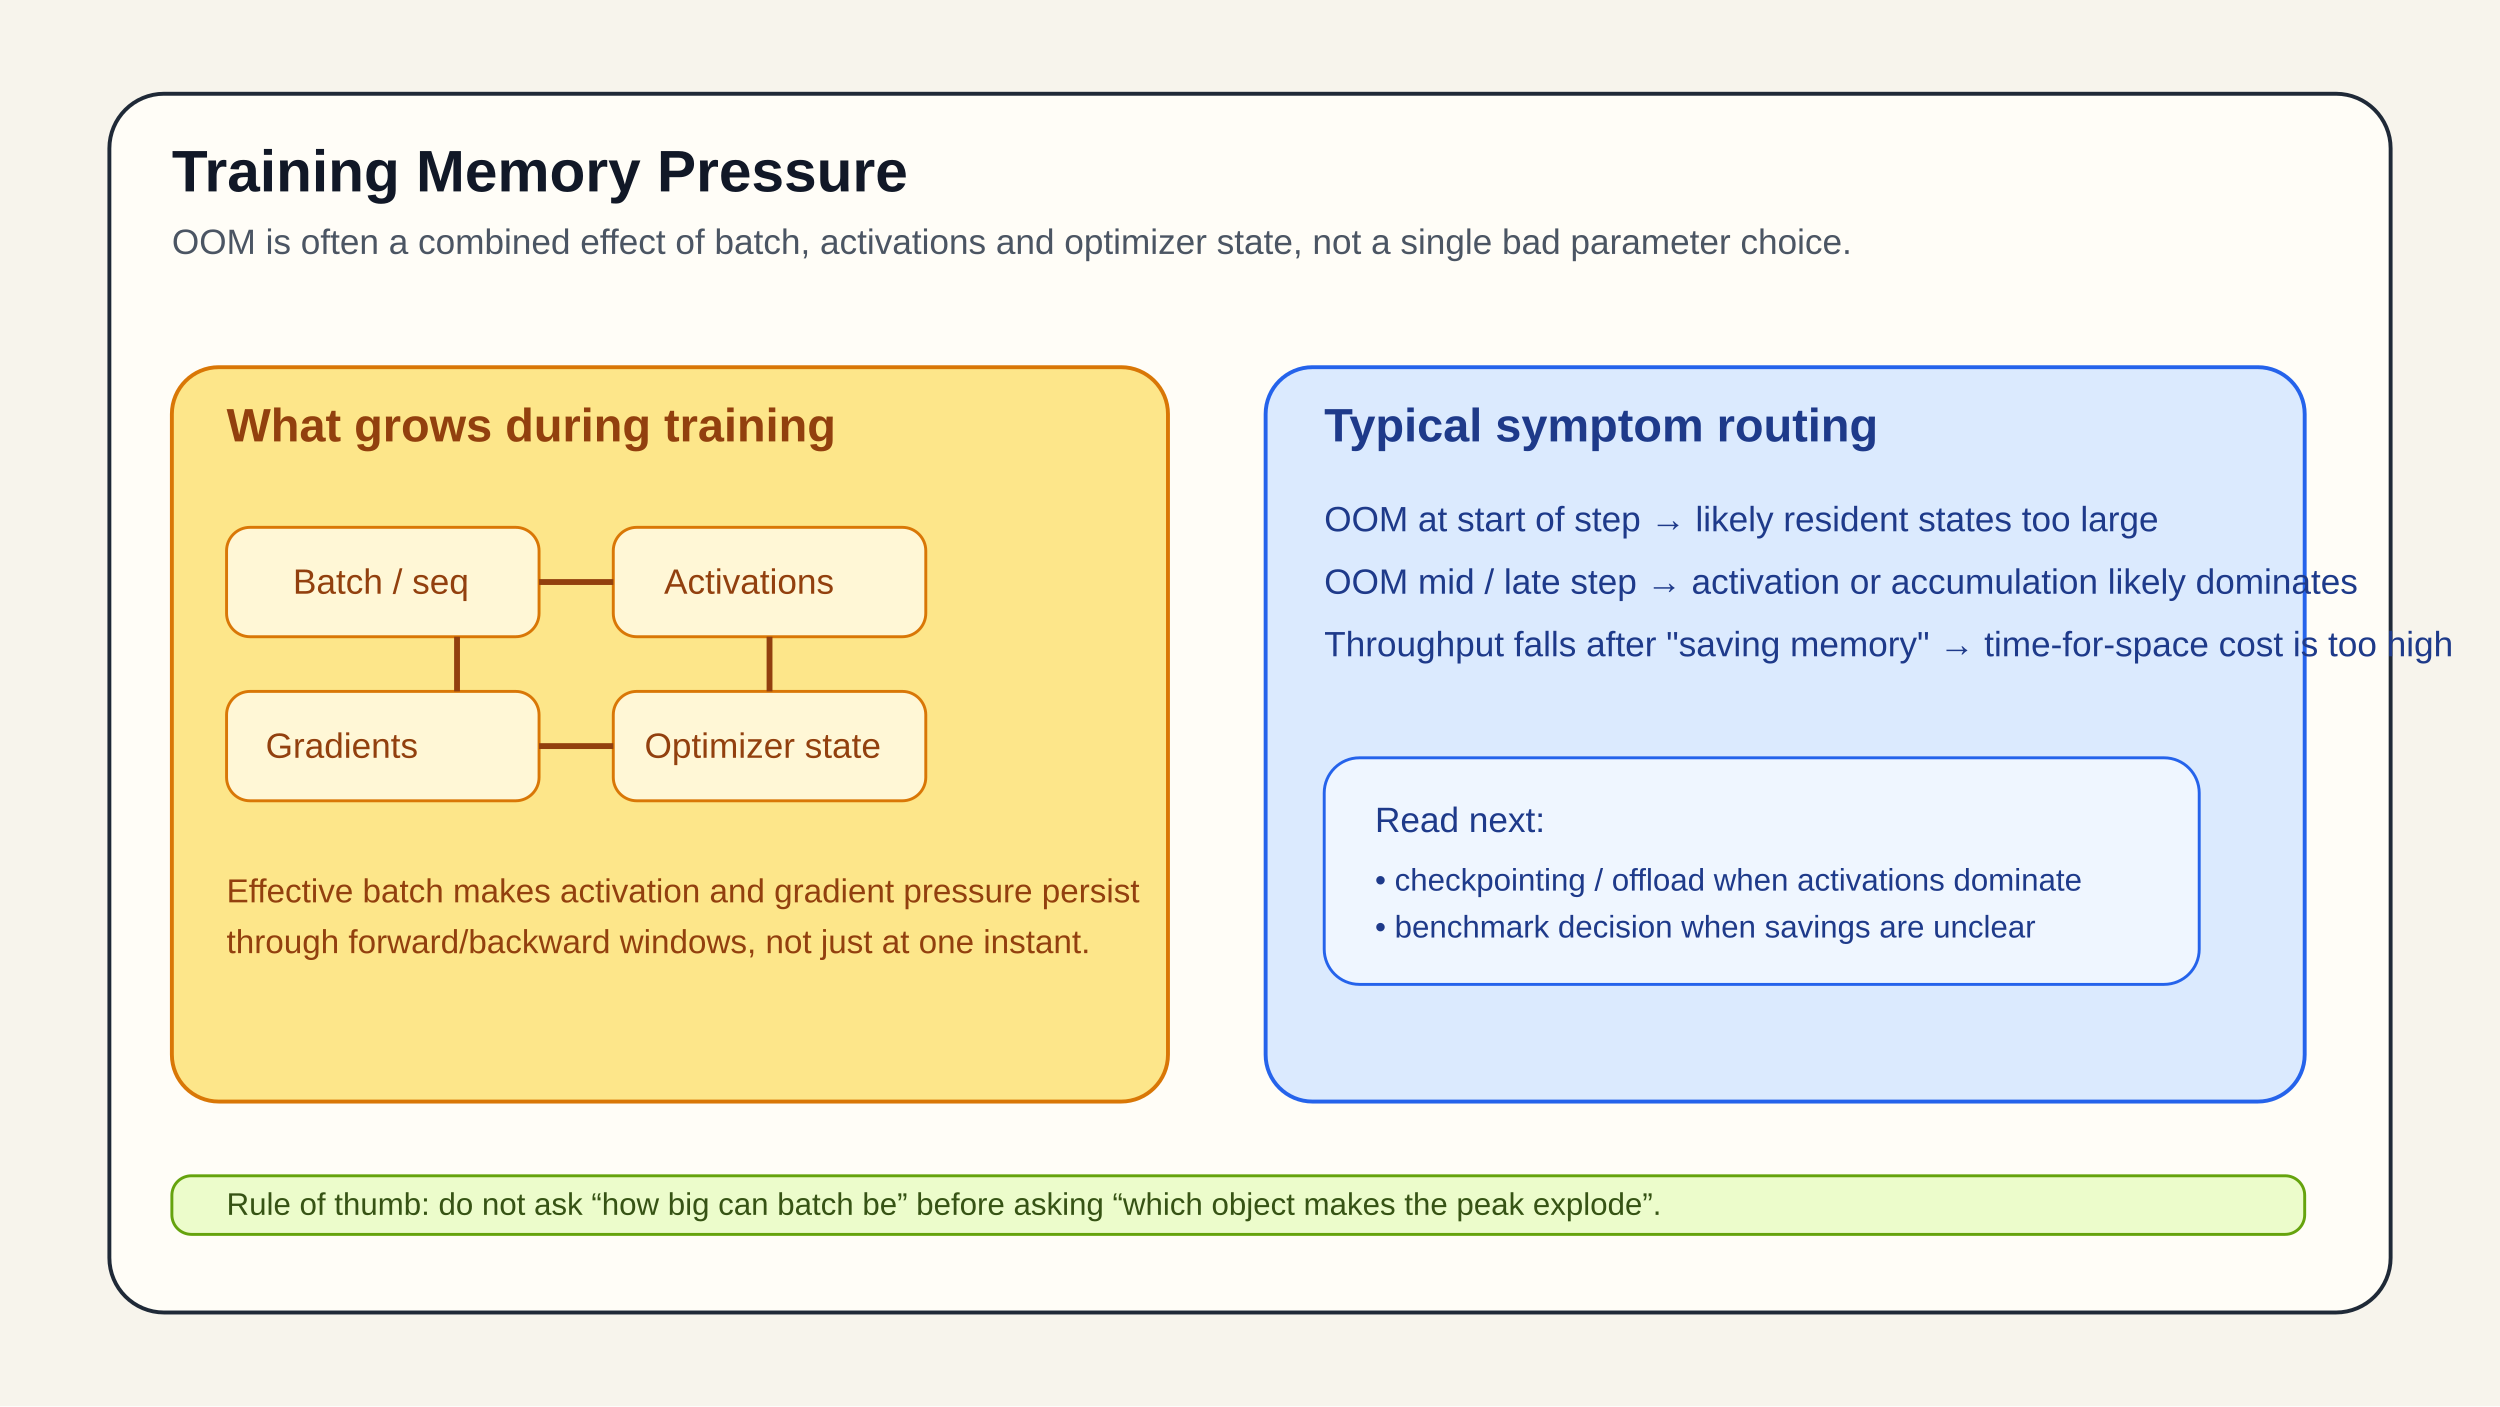
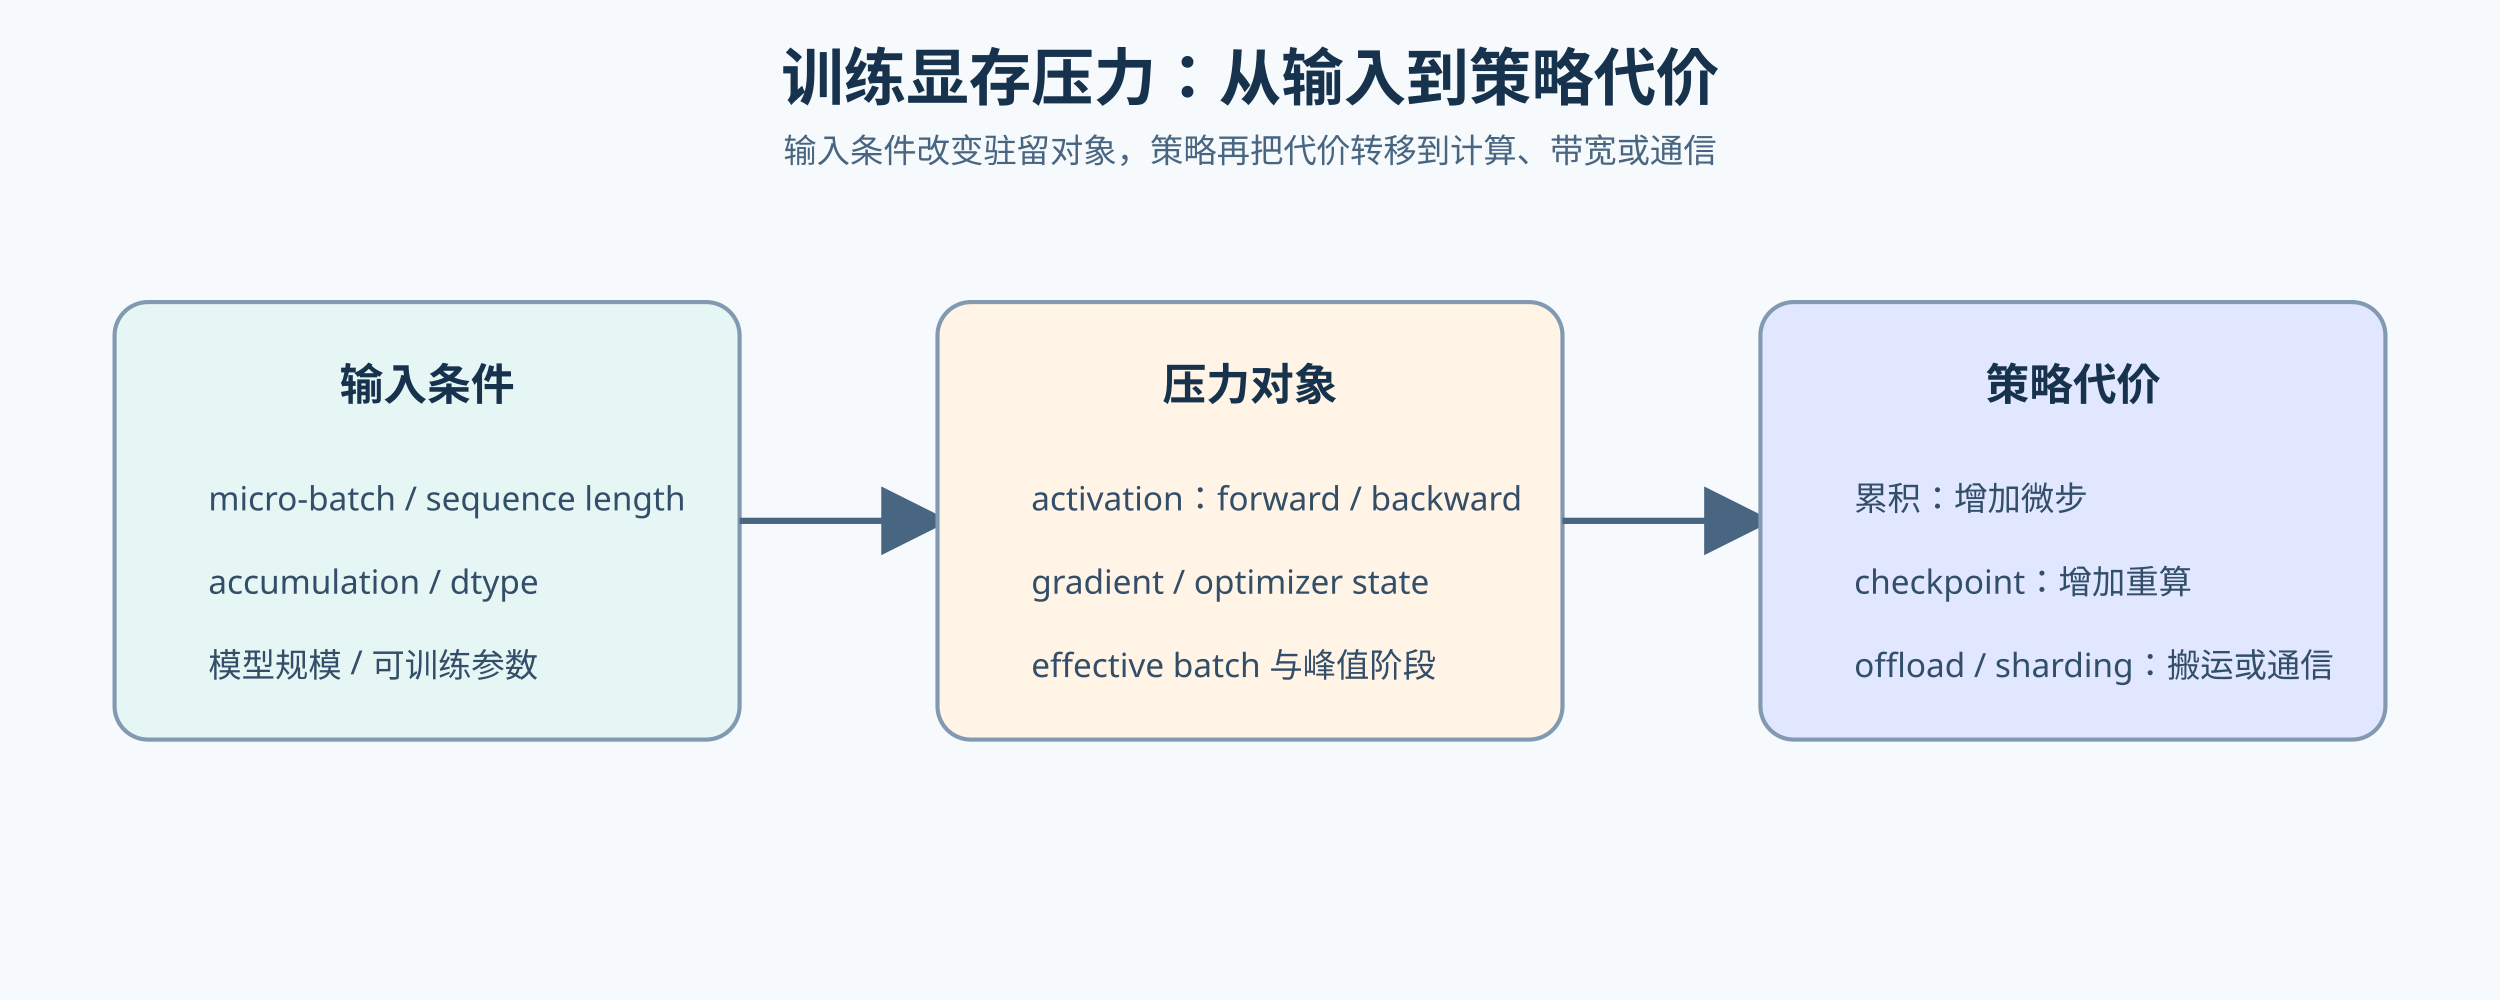
- <svg xmlns="http://www.w3.org/2000/svg" width="1280" height="720" viewBox="0 0 1280 720" fill="none">
-   <rect width="1280" height="720" fill="#F7F4EC" />
-   <rect x="56" y="48" width="1168" height="624" rx="28" fill="#FFFDF7" stroke="#1F2937" stroke-width="2" />
-   <text x="88" y="98" fill="#111827" font-size="30" font-family="Arial, sans-serif" font-weight="700">Training Memory Pressure</text>
-   <text x="88" y="130" fill="#4B5563" font-size="18" font-family="Arial, sans-serif">OOM is often a combined effect of batch, activations and optimizer state, not a single bad parameter choice.</text>
-   <rect x="88" y="188" width="510" height="376" rx="24" fill="#FDE68A" stroke="#D97706" stroke-width="2" />
-   <text x="116" y="226" fill="#92400E" font-size="24" font-family="Arial, sans-serif" font-weight="700">What grows during training</text>
-   <rect x="116" y="270" width="160" height="56" rx="12" fill="#FFF7D6" stroke="#D97706" stroke-width="1.5" />
-   <text x="150" y="304" fill="#92400E" font-size="18" font-family="Arial, sans-serif">Batch / seq</text>
-   <rect x="314" y="270" width="160" height="56" rx="12" fill="#FFF7D6" stroke="#D97706" stroke-width="1.5" />
-   <text x="340" y="304" fill="#92400E" font-size="18" font-family="Arial, sans-serif">Activations</text>
-   <rect x="116" y="354" width="160" height="56" rx="12" fill="#FFF7D6" stroke="#D97706" stroke-width="1.5" />
-   <text x="136" y="388" fill="#92400E" font-size="18" font-family="Arial, sans-serif">Gradients</text>
-   <rect x="314" y="354" width="160" height="56" rx="12" fill="#FFF7D6" stroke="#D97706" stroke-width="1.5" />
-   <text x="330" y="388" fill="#92400E" font-size="18" font-family="Arial, sans-serif">Optimizer state</text>
-   <path d="M276 298H314" stroke="#92400E" stroke-width="3" />
-   <path d="M276 382H314" stroke="#92400E" stroke-width="3" />
-   <path d="M234 326V354" stroke="#92400E" stroke-width="3" />
-   <path d="M394 326V354" stroke="#92400E" stroke-width="3" />
-   <text x="116" y="462" fill="#92400E" font-size="17" font-family="Arial, sans-serif">Effective batch makes activation and gradient pressure persist</text>
-   <text x="116" y="488" fill="#92400E" font-size="17" font-family="Arial, sans-serif">through forward/backward windows, not just at one instant.</text>
-   <rect x="648" y="188" width="532" height="376" rx="24" fill="#DBEAFE" stroke="#2563EB" stroke-width="2" />
-   <text x="678" y="226" fill="#1E3A8A" font-size="24" font-family="Arial, sans-serif" font-weight="700">Typical symptom routing</text>
-   <text x="678" y="272" fill="#1E3A8A" font-size="18" font-family="Arial, sans-serif">OOM at start of step → likely resident states too large</text>
-   <text x="678" y="304" fill="#1E3A8A" font-size="18" font-family="Arial, sans-serif">OOM mid / late step → activation or accumulation likely dominates</text>
-   <text x="678" y="336" fill="#1E3A8A" font-size="18" font-family="Arial, sans-serif">Throughput falls after "saving memory" → time-for-space cost is too high</text>
-   <rect x="678" y="388" width="448" height="116" rx="18" fill="#EFF6FF" stroke="#2563EB" stroke-width="1.5" />
-   <text x="704" y="426" fill="#1E3A8A" font-size="18" font-family="Arial, sans-serif">Read next:</text>
-   <text x="704" y="456" fill="#1E3A8A" font-size="16" font-family="Arial, sans-serif">• checkpointing / offload when activations dominate</text>
-   <text x="704" y="480" fill="#1E3A8A" font-size="16" font-family="Arial, sans-serif">• benchmark decision when savings are unclear</text>
-   <rect x="88" y="602" width="1092" height="30" rx="10" fill="#ECFCCB" stroke="#65A30D" stroke-width="1.5" />
-   <text x="116" y="622" fill="#365314" font-size="16" font-family="Arial, sans-serif">Rule of thumb: do not ask “how big can batch be” before asking “which object makes the peak explode”.</text>
+ <svg xmlns="http://www.w3.org/2000/svg" width="1200" height="480" viewBox="0 0 1200 480">
+   <defs>
+     <marker id="arrow" markerWidth="11" markerHeight="11" refX="9" refY="5.5" orient="auto">
+       <path d="M0,0 L11,5.5 L0,11 Z" fill="#486581" />
+     </marker>
+     <style>.title{font:700 30px sans-serif;fill:#17324d}.subtitle{font:16px sans-serif;fill:#486581}.label{font:700 21px sans-serif;fill:#17324d}.text{font:16px sans-serif;fill:#334e68}.box{stroke:#829ab1;stroke-width:2;rx:16}.line{stroke:#486581;stroke-width:3;fill:none;marker-end:url(#arrow)}</style>
+   </defs>
+   <rect width="1200" height="480" fill="#f7fafc" />
+   <text x="600" y="48" text-anchor="middle" class="title">训练显存压力：从输入到策略代价</text>
+   <text x="600" y="78" text-anchor="middle" class="subtitle">输入条件改变驻留对象，策略再把代价转移到计算、带宽或通信</text>
+   <rect x="55" y="145" width="300" height="210" fill="#e6f6f5" class="box" />
+   <text x="205" y="192" text-anchor="middle" class="label">输入条件</text>
+   <text x="100" y="245" class="text">micro-batch / sequence length</text>
+   <text x="100" y="285" class="text">accumulation / dtype</text>
+   <text x="100" y="325" class="text">模型规模 / 可训练参数</text>
+   <path d="M355 250 H450" class="line" />
+   <rect x="450" y="145" width="300" height="210" fill="#fff4e6" class="box" />
+   <text x="600" y="192" text-anchor="middle" class="label">压力对象</text>
+   <text x="495" y="245" class="text">activation：forward / backward</text>
+   <text x="495" y="285" class="text">gradient / optimizer state</text>
+   <text x="495" y="325" class="text">effective batch 与峰值阶段</text>
+   <path d="M750 250 H845" class="line" />
+   <rect x="845" y="145" width="300" height="210" fill="#e0e7ff" class="box" />
+   <text x="995" y="192" text-anchor="middle" class="label">策略代价</text>
+   <text x="890" y="245" class="text">累积：增加微步</text>
+   <text x="890" y="285" class="text">checkpoint：增加重算</text>
+   <text x="890" y="325" class="text">offload / sharding：搬运或通信</text>
</svg>
